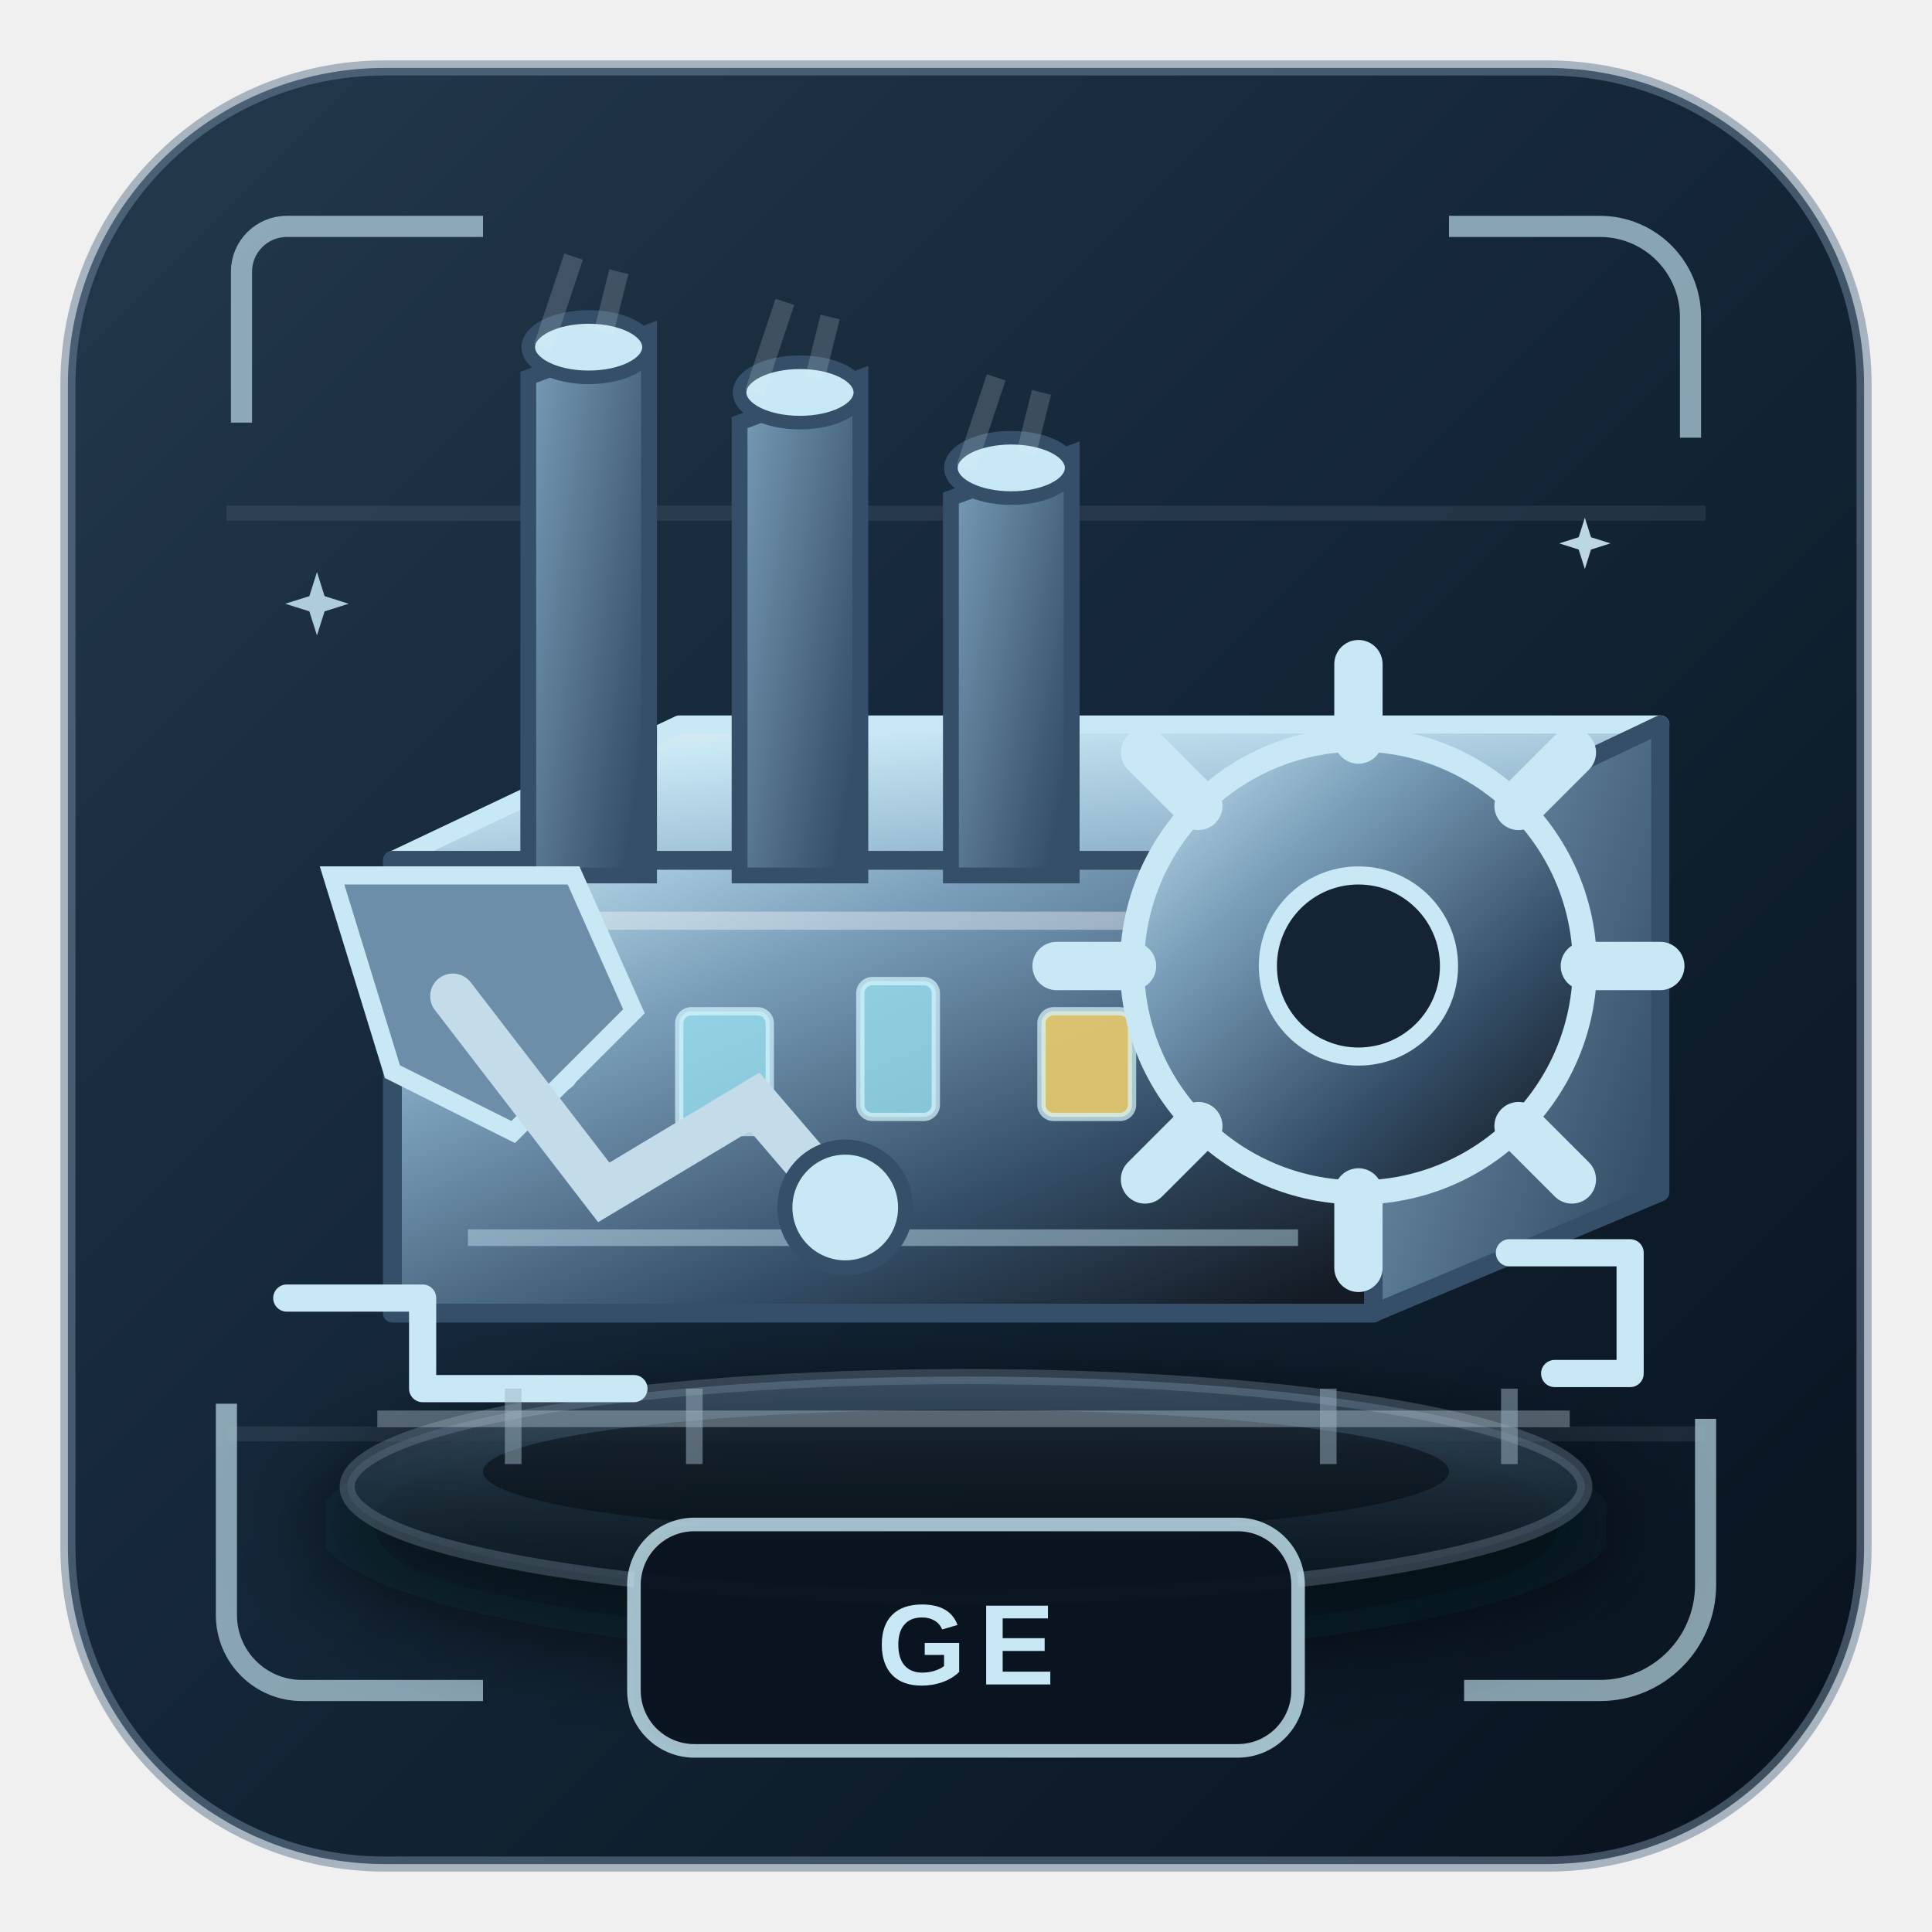
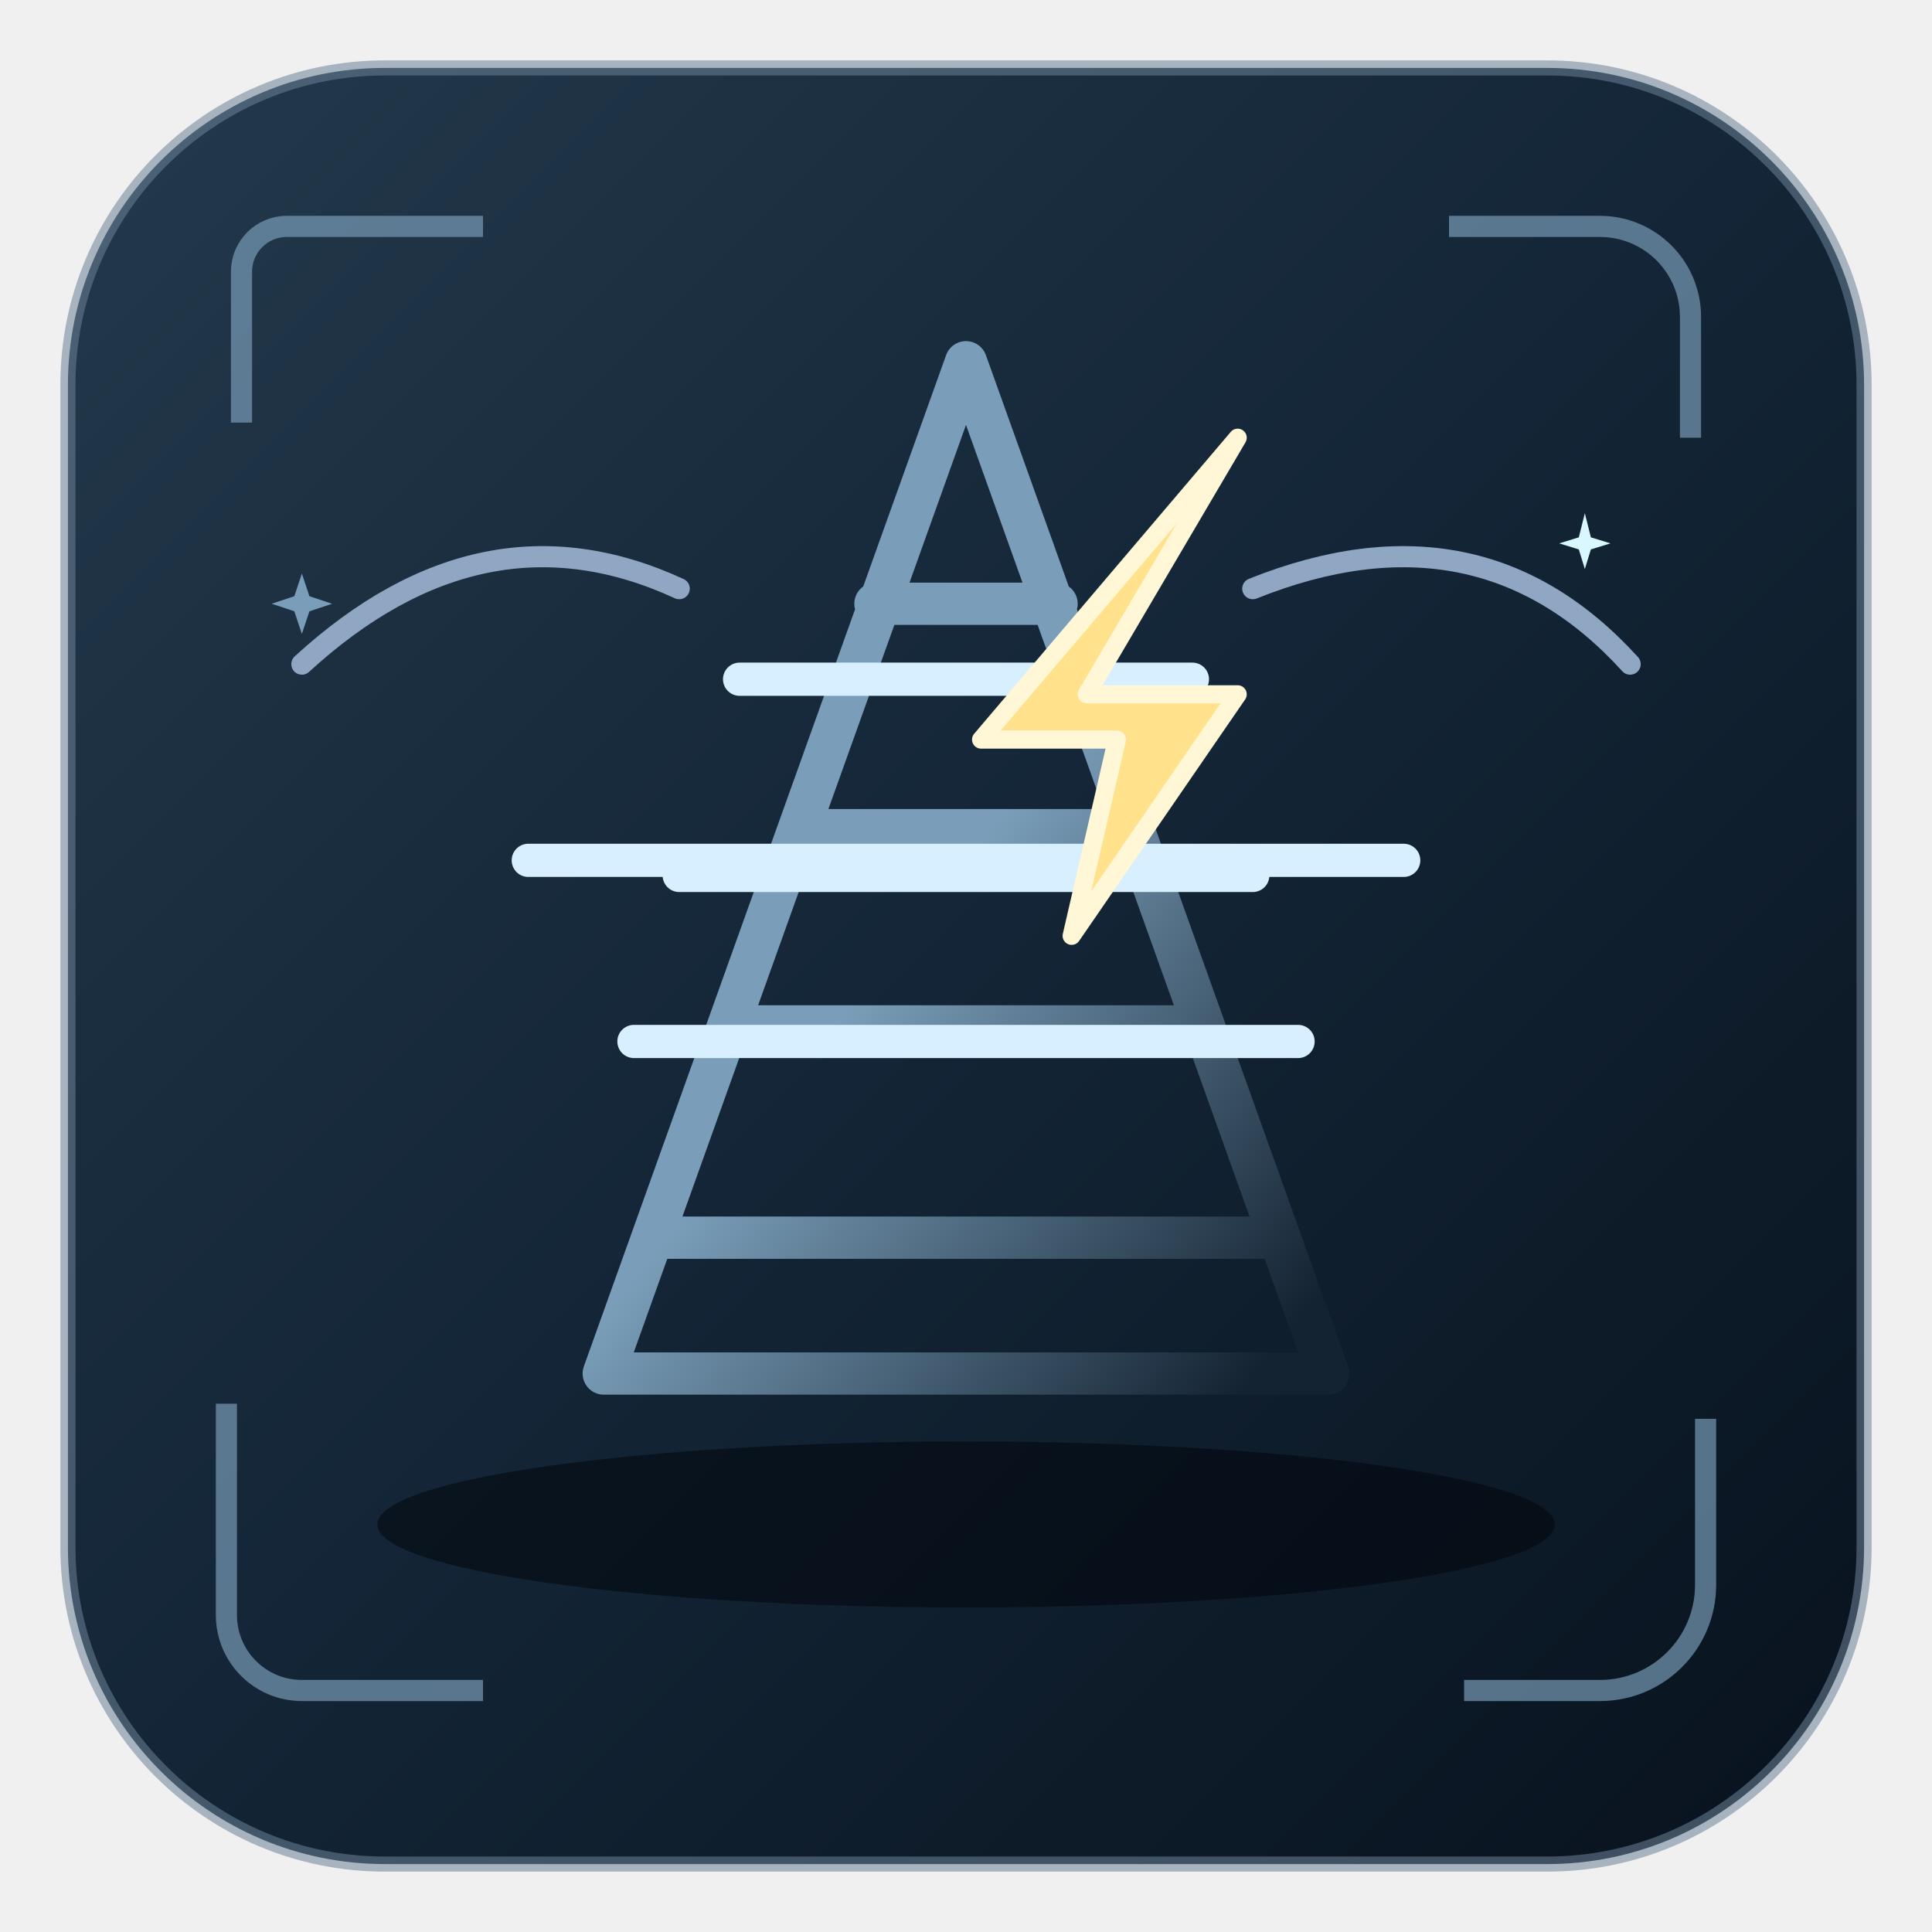
- <svg xmlns="http://www.w3.org/2000/svg" width="128" height="128" viewBox="0 0 128 128" role="img" aria-labelledby="omega-grid-equipment-factory-title omega-grid-equipment-factory-desc" data-omega-icon-kind="factory" data-omega-icon-id="GRID_EQUIPMENT_FACTORY">
+ <svg xmlns="http://www.w3.org/2000/svg" width="128" height="128" viewBox="0 0 128 128" role="img" aria-labelledby="omega-grid-equipment-factory-title omega-grid-equipment-factory-desc" data-omega-icon-kind="factory" data-omega-icon-id="GRID_EQUIPMENT_FACTORY" data-omega-icon-motif="power-transmission">
  <defs>
-     <linearGradient id="omega-grid-equipment-factory-bg" x1="0" y1="0" x2="1" y2="1">
+     <linearGradient id="grid-equipment-factory-bg" x1="0" y1="0" x2="1" y2="1">
      <stop offset="0" stop-color="#24394c" />
      <stop offset=".5" stop-color="#132536" />
      <stop offset="1" stop-color="#08121d" />
    </linearGradient>
-     <linearGradient id="omega-grid-equipment-factory-metal" x1="0" y1="0" x2=".9" y2="1">
-       <stop offset="0" stop-color="#c8e8f5" />
-       <stop offset=".32" stop-color="#7a9eb9" />
-       <stop offset=".7" stop-color="#354f68" />
-       <stop offset="1" stop-color="#141b24" />
+     <linearGradient id="grid-equipment-factory-accent" x1="0" y1="0" x2=".9" y2="1">
+       <stop offset="0" stop-color="#7a9eb9" />
+       <stop offset=".52" stop-color="#7a9eb9" />
+       <stop offset="1" stop-color="#142332" />
    </linearGradient>
-     <linearGradient id="omega-grid-equipment-factory-top" x1="0" y1="0" x2="1" y2="1">
-       <stop offset="0" stop-color="#ffffff" stop-opacity=".9" />
-       <stop offset=".22" stop-color="#c8e8f5" />
-       <stop offset="1" stop-color="#7a9eb9" />
-     </linearGradient>
-     <linearGradient id="omega-grid-equipment-factory-side" x1="0" y1="0" x2="1" y2=".7">
-       <stop offset="0" stop-color="#7a9eb9" />
-       <stop offset="1" stop-color="#354f68" />
-     </linearGradient>
-     <linearGradient id="omega-grid-equipment-factory-floor" x1="0" y1="0" x2="0" y2="1">
-       <stop offset="0" stop-color="#41576b" stop-opacity=".85" />
-       <stop offset="1" stop-color="#172534" stop-opacity=".25" />
-     </linearGradient>
-     <filter id="omega-grid-equipment-factory-shadow" x="-40%" y="-40%" width="180%" height="200%">
-       <feGaussianBlur stdDeviation="3.1" />
-     </filter>
  </defs>
-   <rect x="4.5" y="4.5" width="119" height="119" rx="21" fill="url(#omega-grid-equipment-factory-bg)" stroke="#6b8297" stroke-opacity=".55" stroke-width="1" />
-   <path d="M16 28V18a3 3 0 0 1 3-3h13M96 15h10a6 6 0 0 1 6 6v8M15 93v14a5 5 0 0 0 5 5h12M97 112h9a7 7 0 0 0 7-7V94" fill="none" stroke="#c8e8f5" stroke-opacity=".65" stroke-width="1.4" />
-   <path d="M15 34H113M15 95H113" stroke="#a5bac8" stroke-opacity=".11" />
-   <ellipse cx="64" cy="101" rx="43" ry="8.8" fill="#02070d" opacity=".7" filter="url(#omega-grid-equipment-factory-shadow)" />
-   <ellipse cx="64" cy="98.5" rx="41" ry="7.3" fill="url(#omega-grid-equipment-factory-floor)" stroke="#75889a" stroke-opacity=".38" />
-   <ellipse cx="64" cy="97.5" rx="32" ry="4.1" fill="#030a10" opacity=".52" />
-   <g stroke-linejoin="round">
-     <path d="M26 57 45 48 110 48 91 57Z" fill="url(#omega-grid-equipment-factory-top)" stroke="#c8e8f5" stroke-width="1.2" />
-     <path d="M26 57 91 57 91 87 26 87Z" fill="url(#omega-grid-equipment-factory-metal)" stroke="#354f68" stroke-width="1.25" />
-     <path d="M91 57 110 48 110 79 91 87Z" fill="url(#omega-grid-equipment-factory-side)" stroke="#354f68" stroke-width="1.2" />
-     <path d="M31 61H86" stroke="#fff" stroke-opacity=".38" stroke-width="1.2" />
-     <path d="M31 82H86" stroke="#c8e8f5" stroke-opacity=".45" stroke-width="1.1" />
+   <rect x="4.5" y="4.5" width="119" height="119" rx="21" fill="url(#grid-equipment-factory-bg)" stroke="#6b8297" stroke-opacity=".55" />
+   <path d="M16 28V18a3 3 0 0 1 3-3h13M96 15h10a6 6 0 0 1 6 6v8M15 93v14a5 5 0 0 0 5 5h12M97 112h9a7 7 0 0 0 7-7V94" fill="none" stroke="#7a9eb9" stroke-opacity=".68" stroke-width="1.4" />
+   <ellipse cx="64" cy="101" rx="39" ry="5.5" fill="#02070d" opacity=".58" />
+   <g stroke-linecap="round" stroke-linejoin="round">
+     <path d="M64 24 40 91M64 24 88 91M49 68H79M44 82H84M53 55H75M58 40H70M40 91H88" fill="none" stroke="url(#grid-equipment-factory-accent)" stroke-width="2.8" />
+     <path d="M45 58H83M49 45H79M35 57H93M42 69H86" stroke="#d7efff" stroke-width="2.2" />
+     <path d="M82 29 72 46H82L71 62 74 49H65Z" fill="#ffe28b" stroke="#fff7d5" stroke-width="1.2" />
+     <path d="M20 44Q32 33 45 39M83 39Q98 33 108 44" fill="none" stroke="#8fa7c3" stroke-width="1.4" />
  </g>
-   <rect x="33.0" y="65" width="5" height="7" rx=".8" fill="#e6c96f" fill-opacity=".92" stroke="#d7f7ff" stroke-opacity=".7" stroke-width=".55" />
-   <rect x="45.0" y="67" width="6" height="8" rx=".8" fill="#9be4f3" fill-opacity=".75" stroke="#d7f7ff" stroke-opacity=".7" stroke-width=".55" />
-   <rect x="57.0" y="65" width="5" height="9" rx=".8" fill="#9be4f3" fill-opacity=".75" stroke="#d7f7ff" stroke-opacity=".7" stroke-width=".55" />
-   <rect x="69.0" y="67" width="6" height="7" rx=".8" fill="#e6c96f" fill-opacity=".92" stroke="#d7f7ff" stroke-opacity=".7" stroke-width=".55" />
-   <path d="M35 58V25L43 22V58Z" fill="url(#omega-grid-equipment-factory-side)" stroke="#354f68" stroke-width="1.05" />
-   <ellipse cx="39" cy="23" rx="4" ry="2" fill="#c8e8f5" stroke="#354f68" stroke-width=".9" />
-   <path d="M36 23l2-6M40 22l1-4" stroke="#e7f3fb" stroke-opacity=".18" stroke-width="1.3" />
-   <path d="M49 58V28L57 25V58Z" fill="url(#omega-grid-equipment-factory-side)" stroke="#354f68" stroke-width="1.05" />
-   <ellipse cx="53" cy="26" rx="4" ry="2" fill="#c8e8f5" stroke="#354f68" stroke-width=".9" />
-   <path d="M50 26l2-6M54 25l1-4" stroke="#e7f3fb" stroke-opacity=".18" stroke-width="1.3" />
-   <path d="M63 58V33L71 30V58Z" fill="url(#omega-grid-equipment-factory-side)" stroke="#354f68" stroke-width="1.05" />
-   <ellipse cx="67" cy="31" rx="4" ry="2" fill="#c8e8f5" stroke="#354f68" stroke-width=".9" />
-   <path d="M64 31l2-6M68 30l1-4" stroke="#e7f3fb" stroke-opacity=".18" stroke-width="1.3" />
-   <circle cx="90" cy="64" r="15" fill="url(#omega-grid-equipment-factory-metal)" stroke="#c8e8f5" stroke-width="1.6" />
-   <circle cx="90" cy="64" r="6" fill="#142434" stroke="#c8e8f5" stroke-width="1.2" />
-   <path d="M105 64L110 64" stroke="#c8e8f5" stroke-width="3.2" stroke-linecap="round" />
-   <path d="M100.607 74.607L104.142 78.142" stroke="#c8e8f5" stroke-width="3.2" stroke-linecap="round" />
-   <path d="M90 79L90 84" stroke="#c8e8f5" stroke-width="3.2" stroke-linecap="round" />
-   <path d="M79.393 74.607L75.858 78.142" stroke="#c8e8f5" stroke-width="3.2" stroke-linecap="round" />
-   <path d="M75 64L70 64" stroke="#c8e8f5" stroke-width="3.2" stroke-linecap="round" />
-   <path d="M79.393 53.393L75.858 49.858" stroke="#c8e8f5" stroke-width="3.2" stroke-linecap="round" />
-   <path d="M90 49L90 44" stroke="#c8e8f5" stroke-width="3.2" stroke-linecap="round" />
-   <path d="M100.607 53.393L104.142 49.858" stroke="#c8e8f5" stroke-width="3.2" stroke-linecap="round" />
-   <path d="M22 58h16l4 9-8 8-8-4Z" fill="#6d8ea8" stroke="#c8e8f5" stroke-width="1.2" />
-   <path d="M30 66 40 79 50 73 56 80" fill="none" stroke="#c4dce9" stroke-width="3" stroke-linecap="round" />
-   <circle cx="56" cy="80" r="4" fill="#c8e8f5" stroke="#354f68" stroke-width="1" />
-   <path d="M19 86H28V92H42M100 83H108V91H103" fill="none" stroke="#c8e8f5" stroke-width="1.8" stroke-linecap="round" stroke-linejoin="round" />
-   <path d="M25 94H104" stroke="#d2e3ed" stroke-opacity=".35" stroke-width="1.1" />
-   <path d="M34 92V97M46 92V97M88 92V97M100 92V97" stroke="#9eb4c4" stroke-opacity=".5" stroke-width="1.1" />
-   <rect x="42" y="101" width="44" height="15" rx="4" fill="#0a1420" fill-opacity=".95" stroke="#c8e8f5" stroke-opacity=".8" stroke-width=".9" />
-   <text x="64" y="111.6" text-anchor="middle" font-family="Arial,Helvetica,sans-serif" font-size="7.6" font-weight="800" letter-spacing=".8" fill="#c8e8f5">GE</text>
-   <path d="M21 37.9L21.504 39.496 23.1 40 21.504 40.504 21 42.1 20.496 40.504 18.9 40 20.496 39.496Z" fill="#c8e8f5" opacity=".85" />
-   <path d="M105 34.3L105.408 35.592 106.7 36 105.408 36.408 105 37.7 104.592 36.408 103.3 36 104.592 35.592Z" fill="#d9f7ff" opacity=".85" />
+   <path d="M20 38 20.5 39.5 22 40 20.5 40.5 20 42 19.5 40.5 18 40 19.5 39.5Z" fill="#7a9eb9" />
+   <path d="M105 34 105.4 35.6 106.7 36 105.4 36.4 105 37.7 104.6 36.4 103.3 36 104.6 35.6Z" fill="#d9f7ff" />
</svg>
